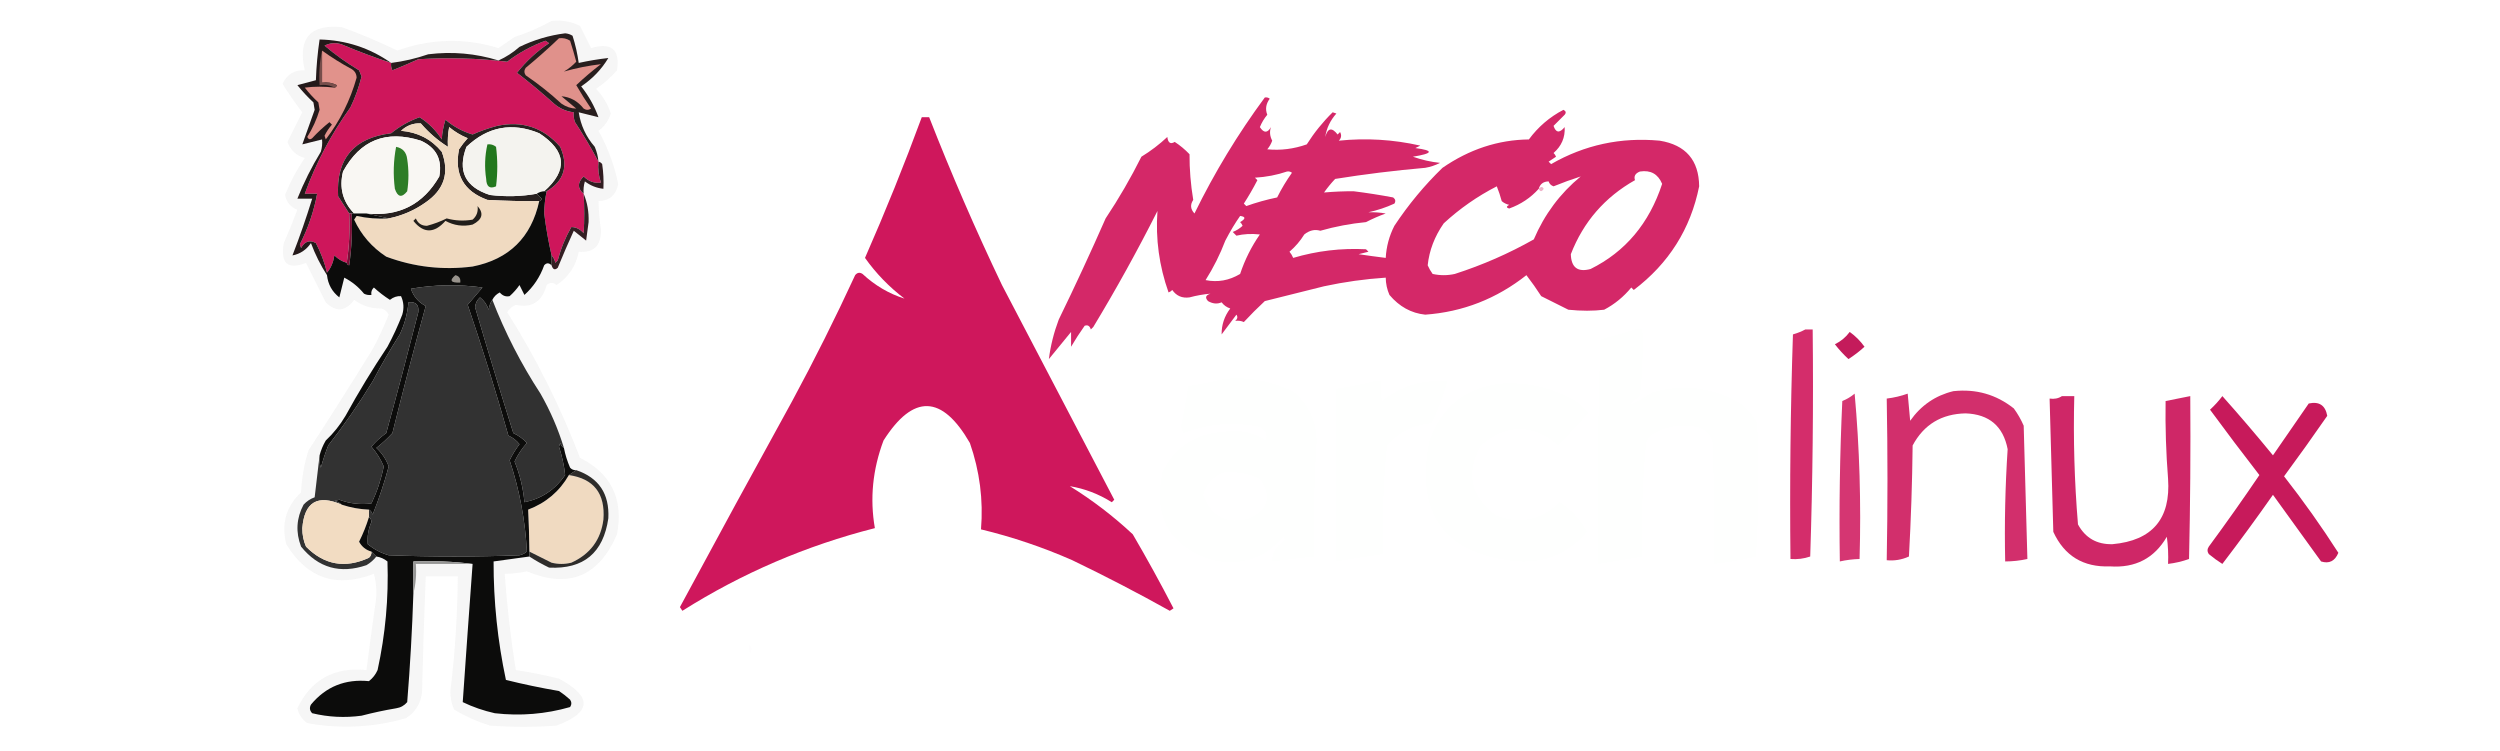
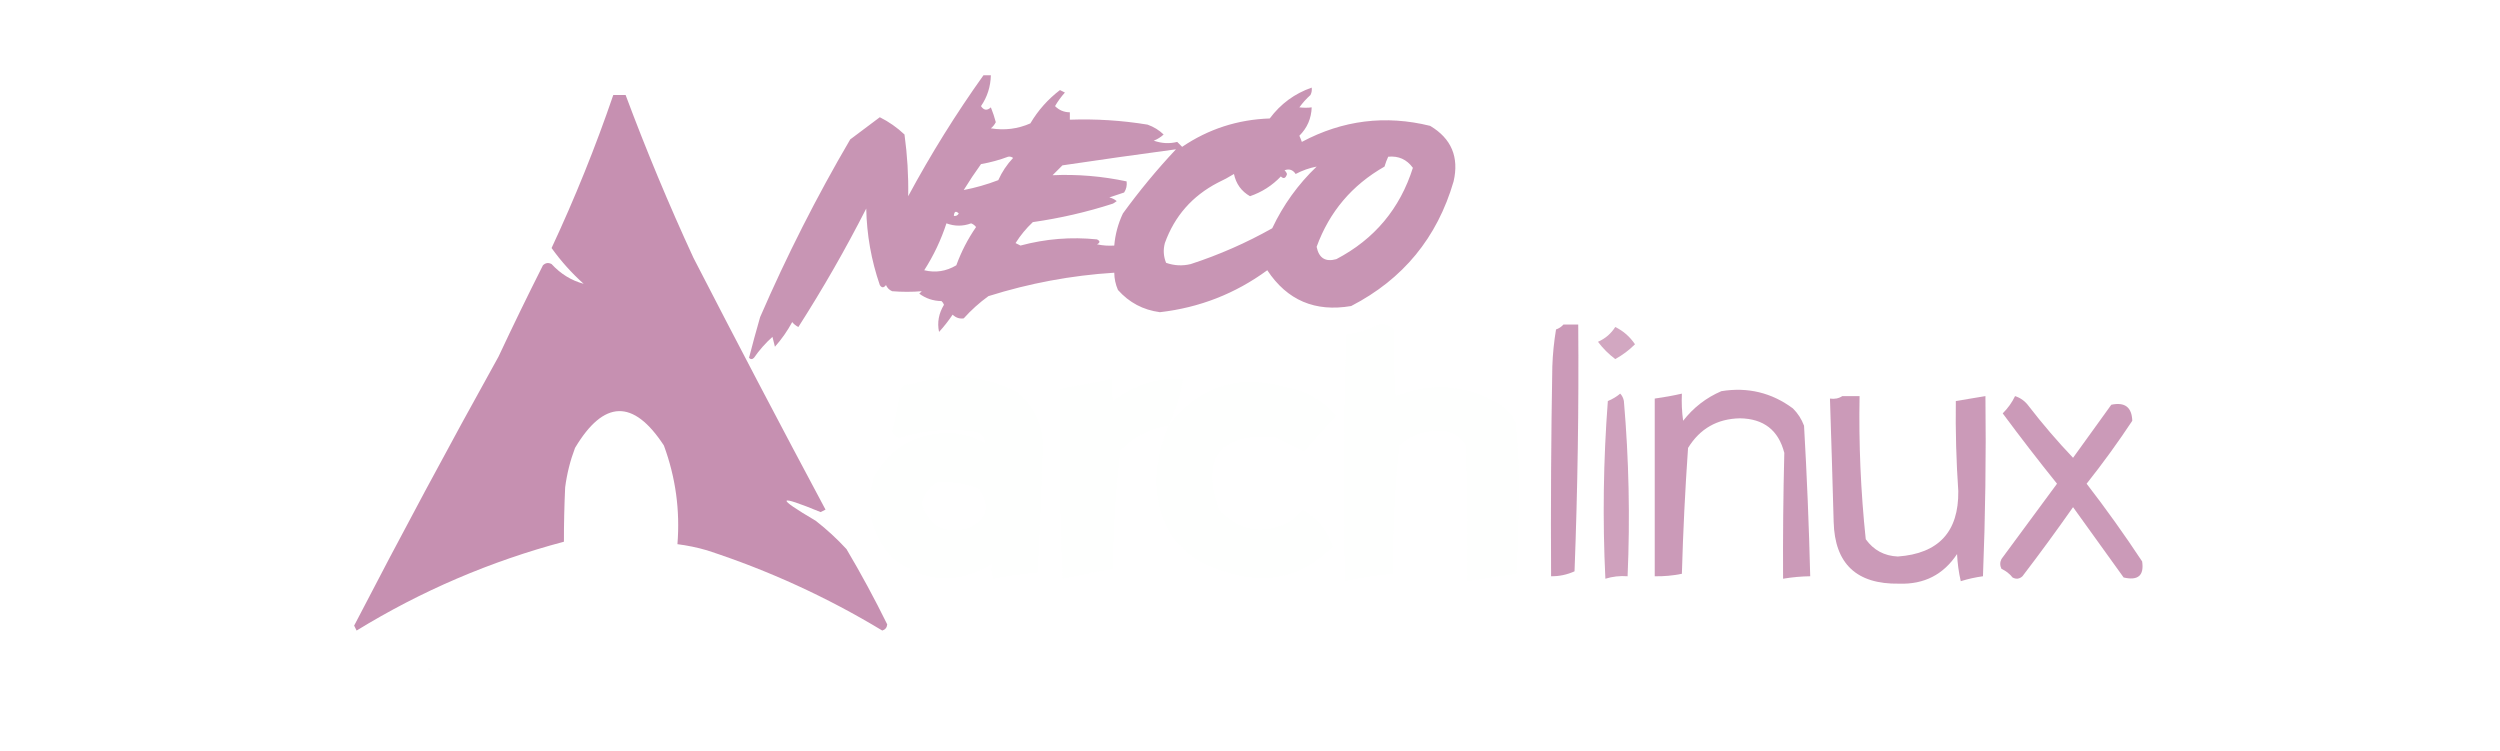
<svg xmlns="http://www.w3.org/2000/svg" version="1.1" width="1013px" height="304px" style="shape-rendering:geometricPrecision; text-rendering:geometricPrecision; image-rendering:optimizeQuality; fill-rule:evenodd; clip-rule:evenodd">
  <g>
-     <path style="opacity:0.86" fill="#f4f4f4" d="M 223.5,8.5 C 227.584,8.043 231.417,8.71 235,10.5C 236.504,13.509 238.004,16.509 239.5,19.5C 247.815,17.06 251.315,20.06 250,28.5C 247.463,31.372 244.63,33.872 241.5,36C 244.261,38.852 246.261,42.185 247.5,46C 246.598,48.899 244.931,51.232 242.5,53C 246.252,59.754 248.918,66.92 250.5,74.5C 249.661,79.01 246.995,81.343 242.5,81.5C 242.597,85.349 242.931,89.183 243.5,93C 243.645,99.525 240.645,102.524 234.5,102C 233.343,107.837 230.343,112.337 225.5,115.5C 224.109,114.355 222.776,114.355 221.5,115.5C 219.611,122.288 215.445,124.955 209,123.5C 207.513,124.155 206.347,125.155 205.5,126.5C 217.257,145.123 227.09,164.79 235,185.5C 247.71,191.923 252.71,202.256 250,216.5C 242.659,233.595 230.492,238.595 213.5,231.5C 210.532,232.162 207.532,232.495 204.5,232.5C 205.423,245.548 206.923,258.548 209,271.5C 214.85,272.393 220.683,273.56 226.5,275C 240.111,282.345 239.778,288.678 225.5,294C 216.5,294.667 207.5,294.667 198.5,294C 193.398,292.411 188.565,290.245 184,287.5C 182.964,285.13 182.464,282.63 182.5,280C 184.395,264.553 185.395,249.053 185.5,233.5C 181.167,233.5 176.833,233.5 172.5,233.5C 171.871,249.158 171.371,264.825 171,280.5C 170.462,285.088 168.296,288.588 164.5,291C 151.324,294.772 137.991,295.439 124.5,293C 122.416,291.499 121.083,289.499 120.5,287C 126.071,275.375 135.405,270.208 148.5,271.5C 149.601,262.83 150.767,254.163 152,245.5C 152.828,241.129 152.661,236.795 151.5,232.5C 136.312,238.382 124.479,234.382 116,220.5C 113.923,212.235 115.923,205.235 122,199.5C 122.274,193.699 123.274,188.032 125,182.5C 133.852,168.93 142.519,155.263 151,141.5C 153.44,136.953 155.607,132.287 157.5,127.5C 156.91,126.201 155.91,125.368 154.5,125C 150.394,125.064 146.727,123.897 143.5,121.5C 139.978,126.243 136.145,126.576 132,122.5C 129.318,117.136 126.651,111.802 124,106.5C 116.563,109.412 113.563,106.745 115,98.5C 116.981,94.042 118.814,89.542 120.5,85C 117.75,83.915 116.083,81.915 115.5,79C 117.65,73.698 120.317,68.698 123.5,64C 120.035,63.034 117.702,60.868 116.5,57.5C 118.518,53.464 120.518,49.464 122.5,45.5C 119.673,41.829 117.006,37.996 114.5,34C 116.242,30.128 119.242,28.295 123.5,28.5C 120.585,15.593 125.585,9.759 138.5,11C 146.163,13.777 153.663,16.943 161,20.5C 174.597,15.636 188.264,15.303 202,19.5C 204.167,18 206.333,16.5 208.5,15C 213.807,13.295 218.807,11.129 223.5,8.5 Z" />
+     <path style="opacity:0.923" fill="#c48cae" d="M 398.5,30.5 C 399.5,30.5 400.5,30.5 401.5,30.5C 401.378,35.118 400.044,39.284 397.5,43C 398.649,44.744 399.983,44.911 401.5,43.5C 402.292,45.465 402.959,47.465 403.5,49.5C 403.023,50.478 402.357,51.311 401.5,52C 407.042,52.913 412.375,52.246 417.5,50C 420.629,44.705 424.629,40.205 429.5,36.5C 430.167,36.833 430.833,37.167 431.5,37.5C 429.973,39.193 428.64,41.027 427.5,43C 429.158,44.663 431.158,45.496 433.5,45.5C 433.5,46.5 433.5,47.5 433.5,48.5C 444.074,48.124 454.574,48.791 465,50.5C 467.51,51.398 469.676,52.731 471.5,54.5C 470.335,55.584 469.002,56.417 467.5,57C 470.723,58.126 473.889,58.293 477,57.5C 477.667,58.167 478.333,58.833 479,59.5C 489.687,52.271 501.521,48.438 514.5,48C 518.921,42.071 524.588,37.904 531.5,35.5C 531.649,36.552 531.483,37.552 531,38.5C 529.315,40.017 527.815,41.684 526.5,43.5C 528.29,43.711 529.956,43.711 531.5,43.5C 531.337,48.028 529.671,51.861 526.5,55C 526.93,55.919 527.264,56.753 527.5,57.5C 544.04,48.686 561.373,46.52 579.5,51C 588.102,56.125 591.269,63.625 589,73.5C 582.356,96.314 568.522,113.148 547.5,124C 532.88,126.516 521.547,121.683 513.5,109.5C 500.538,118.989 486.038,124.656 470,126.5C 463.2,125.6 457.533,122.6 453,117.5C 452.023,115.26 451.523,112.927 451.5,110.5C 434.133,111.591 417.133,114.757 400.5,120C 396.868,122.63 393.535,125.63 390.5,129C 388.837,129.265 387.337,128.765 386,127.5C 384.327,130.001 382.493,132.334 380.5,134.5C 379.699,130.677 380.365,127.011 382.5,123.5C 382.291,122.914 381.957,122.414 381.5,122C 378.139,121.946 375.139,120.946 372.5,119C 372.833,118.667 373.167,118.333 373.5,118C 369.53,118.326 365.53,118.326 361.5,118C 360.333,117.5 359.5,116.667 359,115.5C 358.107,116.711 357.274,116.711 356.5,115.5C 353.043,105.471 351.21,95.138 351,84.5C 342.577,101.024 333.41,117.024 323.5,132.5C 322.522,132.023 321.689,131.357 321,130.5C 319.056,134.11 316.723,137.443 314,140.5C 313.667,139.167 313.333,137.833 313,136.5C 310.147,139.052 307.647,141.885 305.5,145C 304.833,145.667 304.167,145.667 303.5,145C 304.915,139.511 306.415,134.011 308,128.5C 318.755,103.698 330.922,79.698 344.5,56.5C 348.5,53.5 352.5,50.5 356.5,47.5C 360.173,49.338 363.507,51.671 366.5,54.5C 367.65,62.882 368.15,71.215 368,79.5C 377.176,62.467 387.343,46.134 398.5,30.5 Z M 476.5,60.5 C 468.791,68.71 461.624,77.377 455,86.5C 453.051,90.629 451.884,94.963 451.5,99.5C 449.143,99.663 446.81,99.497 444.5,99C 445.833,98.333 445.833,97.667 444.5,97C 434.006,95.929 423.673,96.763 413.5,99.5C 412.833,99.167 412.167,98.833 411.5,98.5C 413.486,95.351 415.819,92.517 418.5,90C 429.589,88.419 440.422,85.919 451,82.5C 451.5,82.167 452,81.833 452.5,81.5C 451.624,80.749 450.624,80.249 449.5,80C 451.5,79.333 453.5,78.667 455.5,78C 456.38,76.644 456.714,75.144 456.5,73.5C 446.557,71.386 436.557,70.553 426.5,71C 427.833,69.667 429.167,68.333 430.5,67C 445.839,64.722 461.172,62.556 476.5,60.5 Z M 408.5,63.5 C 409.239,63.369 409.906,63.536 410.5,64C 408.004,66.656 406.004,69.656 404.5,73C 399.863,74.772 395.196,76.106 390.5,77C 392.709,73.414 395.043,69.914 397.5,66.5C 401.366,65.811 405.032,64.811 408.5,63.5 Z M 562.5,63.5 C 566.688,63.094 570.021,64.594 572.5,68C 567.251,84.583 556.918,96.916 541.5,105C 537.074,106.252 534.408,104.586 533.5,100C 538.673,85.824 547.839,74.991 561,67.5C 561.41,66.099 561.91,64.766 562.5,63.5 Z M 533.5,67.5 C 525.975,74.698 519.975,83.032 515.5,92.5C 505,98.416 494,103.249 482.5,107C 479.118,107.824 475.784,107.657 472.5,106.5C 471.438,103.897 471.272,101.23 472,98.5C 475.932,87.563 483.099,79.397 493.5,74C 495.746,72.96 497.913,71.794 500,70.5C 500.847,74.505 503.014,77.505 506.5,79.5C 511.313,77.856 515.48,75.189 519,71.5C 520.131,72.604 520.965,72.27 521.5,70.5C 521.291,69.914 520.957,69.414 520.5,69C 522.367,68.289 523.867,68.789 525,70.5C 527.69,69.071 530.523,68.071 533.5,67.5 Z M 386.5,87.5 C 386.639,85.663 387.306,85.33 388.5,86.5C 388.043,87.297 387.376,87.631 386.5,87.5 Z M 383.5,90.5 C 386.837,91.739 390.17,91.739 393.5,90.5C 394.308,90.808 394.975,91.308 395.5,92C 392.176,96.815 389.509,101.982 387.5,107.5C 383.379,109.952 379.046,110.619 374.5,109.5C 378.314,103.539 381.314,97.206 383.5,90.5 Z" />
  </g>
  <g>
-     <path style="opacity:1" fill="#ce165b" d="M 242.5,65.5 C 242.223,68.448 242.556,71.281 243.5,74C 240.82,74.335 238.487,73.501 236.5,71.5C 233.932,73.998 233.932,76.331 236.5,78.5C 236.818,83.915 236.818,89.248 236.5,94.5C 235.084,92.861 233.417,92.028 231.5,92C 229.094,96.208 227.26,100.708 226,105.5C 225.667,105.833 225.333,106.167 225,106.5C 224.768,105.263 224.268,104.263 223.5,103.5C 222.212,97.909 221.212,92.242 220.5,86.5C 220.544,83.415 220.878,80.415 221.5,77.5C 228.581,73.32 230.415,67.32 227,59.5C 220.209,51.694 211.709,48.861 201.5,51C 198.065,51.885 194.732,53.051 191.5,54.5C 187.39,53.279 183.723,51.279 180.5,48.5C 179.682,51.107 179.182,53.774 179,56.5C 176.654,52.821 173.654,49.821 170,47.5C 165.777,49.027 161.944,51.193 158.5,54C 143.305,55.854 136.138,64.354 137,79.5C 138.511,81.862 140.011,84.195 141.5,86.5C 141.824,93.354 141.491,100.021 140.5,106.5C 138.606,105.952 136.94,104.952 135.5,103.5C 135.062,106.295 134.062,108.628 132.5,110.5C 131.502,106.342 130.002,102.342 128,98.5C 125.46,97.124 123.46,97.79 122,100.5C 121.833,100 121.667,99.5 121.5,99C 124.838,92.494 127.172,85.661 128.5,78.5C 126.833,78.5 125.167,78.5 123.5,78.5C 128.048,65.96 134.215,54.294 142,43.5C 143.926,39.483 145.426,35.316 146.5,31C 146.167,30.167 145.833,29.333 145.5,28.5C 140.531,25.523 135.865,22.189 131.5,18.5C 133.765,17.353 136.098,17.186 138.5,18C 145.089,20.798 151.755,23.298 158.5,25.5C 158.351,26.552 158.517,27.552 159,28.5C 162.509,27.077 166.009,25.577 169.5,24C 181.612,23.262 193.612,23.595 205.5,25C 210.195,21.424 215.361,18.591 221,16.5C 221.5,16.833 222,17.167 222.5,17.5C 217.54,20.792 213.207,24.792 209.5,29.5C 214.621,33.449 219.621,37.615 224.5,42C 226.818,43.993 229.484,45.159 232.5,45.5C 232.343,46.873 232.51,48.207 233,49.5C 236.445,54.731 239.611,60.065 242.5,65.5 Z" />
+     <path style="opacity:0.964" fill="#c48cae" d="M 248.5,38.5 C 250.167,38.5 251.833,38.5 253.5,38.5C 261.82,60.812 270.986,82.812 281,104.5C 298.578,138.658 316.412,172.658 334.5,206.5C 333.833,206.833 333.167,207.167 332.5,207.5C 314.817,200.22 314.15,201.386 330.5,211C 334.967,214.465 339.133,218.298 343,222.5C 348.889,232.443 354.389,242.61 359.5,253C 359.387,254.28 358.72,255.113 357.5,255.5C 335.088,241.961 311.421,231.128 286.5,223C 282.553,221.846 278.553,221.013 274.5,220.5C 275.594,206.738 273.761,193.404 269,180.5C 256.65,161.619 244.65,161.952 233,181.5C 231.039,186.677 229.706,192.01 229,197.5C 228.661,204.928 228.494,212.262 228.5,219.5C 198.697,227.43 170.697,239.43 144.5,255.5C 144.167,254.833 143.833,254.167 143.5,253.5C 162.474,216.885 181.974,180.552 202,144.5C 207.801,132.115 213.801,119.782 220,107.5C 221.049,106.483 222.216,106.316 223.5,107C 227.185,110.996 231.518,113.663 236.5,115C 231.611,110.614 227.278,105.78 223.5,100.5C 232.953,80.264 241.286,59.598 248.5,38.5 Z" />
  </g>
  <g>
-     <path style="opacity:0.925" fill="#d0175c" d="M 512.5,39.5 C 513.239,39.369 513.906,39.536 514.5,40C 512.955,42.085 512.622,44.252 513.5,46.5C 512.248,48.001 511.248,49.667 510.5,51.5C 512.098,53.973 513.598,53.973 515,51.5C 514.367,53.338 514.534,55.171 515.5,57C 515.05,58.285 514.383,59.452 513.5,60.5C 518.887,61.029 524.221,60.363 529.5,58.5C 532.547,53.704 536.047,49.37 540,45.5C 540.5,45.667 541,45.833 541.5,46C 538.991,48.843 537.491,52.01 537,55.5C 538,51.833 539.667,51.5 542,54.5C 542.333,54.167 542.667,53.833 543,53.5C 543.684,54.784 543.517,55.95 542.5,57C 553.572,55.861 564.572,56.528 575.5,59C 574.833,59.333 574.167,59.667 573.5,60C 581.096,60.991 580.762,62.158 572.5,63.5C 576.061,64.761 579.728,65.594 583.5,66C 581.608,66.973 579.608,67.64 577.5,68C 565.027,69.095 552.86,70.595 541,72.5C 539.389,74.21 537.889,76.043 536.5,78C 540.626,77.641 544.626,77.475 548.5,77.5C 553.86,78.17 559.193,79.003 564.5,80C 565.451,80.718 565.617,81.551 565,82.5C 561.659,84.039 558.159,85.206 554.5,86C 556.936,85.947 559.269,86.113 561.5,86.5C 558.749,87.5 556.082,88.667 553.5,90C 547.186,90.614 541.02,91.781 535,93.5C 532.758,92.825 530.591,93.325 528.5,95C 526.874,97.628 524.874,99.961 522.5,102C 523.126,102.75 523.626,103.584 524,104.5C 533.613,101.649 543.446,100.482 553.5,101C 553.833,101.333 554.167,101.667 554.5,102C 553.167,102.333 551.833,102.667 550.5,103C 554.17,103.548 557.837,104.048 561.5,104.5C 561.744,99.933 562.91,95.599 565,91.5C 570.697,82.901 577.197,75.068 584.5,68C 595.398,60.485 607.065,56.651 619.5,56.5C 623.258,51.406 627.925,47.406 633.5,44.5C 634.521,45.002 634.688,45.668 634,46.5C 632.5,48 631,49.5 629.5,51C 630.433,53.847 631.933,54.014 634,51.5C 634.239,55.674 632.739,59.174 629.5,62C 629.957,62.414 630.291,62.914 630.5,63.5C 629.5,64.167 628.5,64.833 627.5,65.5C 627.833,65.833 628.167,66.167 628.5,66.5C 642.075,58.707 656.742,55.541 672.5,57C 683.054,58.717 688.387,64.883 688.5,75.5C 685.025,92.764 676.191,106.764 662,117.5C 661.667,117.167 661.333,116.833 661,116.5C 657.914,120.257 654.248,123.257 650,125.5C 645.603,126.037 640.769,126.037 635.5,125.5C 631.833,123.667 628.167,121.833 624.5,120C 622.628,117.094 620.628,114.26 618.5,111.5C 606.384,121.067 592.717,126.401 577.5,127.5C 571.83,126.905 566.997,124.239 563,119.5C 562.023,117.26 561.523,114.927 561.5,112.5C 553.085,113.059 544.752,114.226 536.5,116C 528.516,117.998 520.516,119.998 512.5,122C 509.553,124.736 506.719,127.57 504,130.5C 502.992,130.018 501.825,129.852 500.5,130C 501.451,129.282 501.617,128.449 501,127.5C 499,130.167 497,132.833 495,135.5C 494.957,131.63 496.123,128.13 498.5,125C 497.069,124.535 495.903,123.701 495,122.5C 493.23,123.276 491.397,123.11 489.5,122C 488.185,120.605 488.519,119.605 490.5,119C 487.709,119.227 484.876,119.727 482,120.5C 479.019,120.919 476.686,119.919 475,117.5C 474.586,117.957 474.086,118.291 473.5,118.5C 469.694,107.786 468.194,96.786 469,85.5C 460.878,101.599 452.211,117.265 443,132.5C 442.667,132.833 442.333,133.167 442,133.5C 441.577,132.044 440.744,131.544 439.5,132C 437.542,134.748 435.709,137.582 434,140.5C 434,138.5 434,136.5 434,134.5C 431,138.167 428,141.833 425,145.5C 425.686,140.088 427.02,134.755 429,129.5C 435.59,115.984 441.924,102.317 448,88.5C 453.352,80.462 458.185,72.129 462.5,63.5C 466.27,61.197 469.77,58.531 473,55.5C 473.284,57.886 474.284,58.552 476,57.5C 478.185,58.928 480.185,60.595 482,62.5C 481.961,68.54 482.461,74.707 483.5,81C 482.198,82.923 482.365,84.757 484,86.5C 492.105,69.916 501.605,54.249 512.5,39.5 Z M 521.5,69.5 C 522.239,69.369 522.906,69.536 523.5,70C 521.248,73.168 519.248,76.501 517.5,80C 513.226,80.884 509.059,82.051 505,83.5C 504.667,83.167 504.333,82.833 504,82.5C 505.867,79.633 507.7,76.467 509.5,73C 509.167,72.667 508.833,72.333 508.5,72C 513.076,71.728 517.409,70.895 521.5,69.5 Z M 664.5,69.5 C 668.826,68.829 671.826,70.496 673.5,74.5C 668.259,90.51 658.592,102.01 644.5,109C 639.314,110.404 636.648,108.404 636.5,103C 641.574,89.924 650.24,79.924 662.5,73C 661.952,71.404 662.618,70.237 664.5,69.5 Z M 640.5,71.5 C 632.15,78.37 625.817,86.87 621.5,97C 611.373,102.726 600.706,107.393 589.5,111C 586.5,111.667 583.5,111.667 580.5,111C 579.707,109.915 579.04,108.748 578.5,107.5C 579.122,101.497 581.289,95.83 585,90.5C 591.476,84.526 598.643,79.526 606.5,75.5C 607.292,77.465 607.959,79.465 608.5,81.5C 609.376,82.251 610.376,82.751 611.5,83C 610.304,83.654 610.304,84.154 611.5,84.5C 616.217,82.815 620.217,80.148 623.5,76.5C 624.035,74.554 625.368,73.554 627.5,73.5C 627.811,74.478 628.478,75.144 629.5,75.5C 633.177,74.004 636.844,72.671 640.5,71.5 Z M 496.5,97.5 C 498.511,93.643 500.511,90.31 502.5,87.5C 504.815,87.799 504.815,88.632 502.5,90C 502.957,90.414 503.291,90.914 503.5,91.5C 502.335,92.584 501.002,93.417 499.5,94C 500,94.5 500.5,95 501,95.5C 503.884,94.797 507.051,94.63 510.5,95C 507.079,99.912 504.412,105.246 502.5,111C 498.07,113.656 493.404,114.489 488.5,113.5C 491.707,108.419 494.374,103.086 496.5,97.5 Z" />
+     <path style="opacity:0.93" fill="#fefffe" d="M 558.5,131.5 C 561.079,131.083 563.246,131.75 565,133.5C 564.698,142.516 564.865,151.516 565.5,160.5C 579.486,154.953 593.153,155.786 606.5,163C 609.667,164.833 612.167,167.333 614,170.5C 615.141,179.737 615.641,189.071 615.5,198.5C 615.397,209.847 615.064,221.18 614.5,232.5C 607.832,233.5 601.165,234.5 594.5,235.5C 594.667,217.164 594.5,198.83 594,180.5C 591.389,176.34 587.556,174.34 582.5,174.5C 576.556,174.645 571.389,176.645 567,180.5C 565.17,197.783 564.336,215.116 564.5,232.5C 557.891,233.019 551.391,234.019 545,235.5C 544.225,202.154 544.391,168.821 545.5,135.5C 550.165,134.922 554.499,133.589 558.5,131.5 Z" />
  </g>
  <g>
-     <path style="opacity:1" fill="#281e1e" d="M 242.5,65.5 C 239.611,60.065 236.445,54.731 233,49.5C 232.51,48.207 232.343,46.873 232.5,45.5C 229.484,45.159 226.818,43.993 224.5,42C 219.621,37.615 214.621,33.449 209.5,29.5C 213.207,24.792 217.54,20.792 222.5,17.5C 222,17.167 221.5,16.833 221,16.5C 215.361,18.591 210.195,21.424 205.5,25C 193.612,23.595 181.612,23.262 169.5,24C 166.009,25.577 162.509,27.077 159,28.5C 158.517,27.552 158.351,26.552 158.5,25.5C 163.616,24.851 168.616,23.684 173.5,22C 183.211,20.793 192.711,21.626 202,24.5C 205.063,23.119 207.896,21.286 210.5,19C 216.36,16.154 222.527,14.321 229,13.5C 230.107,13.585 231.107,13.919 232,14.5C 233.15,18.112 233.983,21.778 234.5,25.5C 238.462,24.625 242.462,23.958 246.5,23.5C 243.777,28.06 240.111,31.893 235.5,35C 238.535,38.845 240.868,43.011 242.5,47.5C 239.833,46.833 237.167,46.167 234.5,45.5C 235.306,50.78 237.473,55.446 241,59.5C 241.813,61.436 242.313,63.436 242.5,65.5 Z" />
+     <path style="opacity:0.873" fill="#c48cae" d="M 633.5,131.5 C 635.5,131.5 637.5,131.5 639.5,131.5C 639.766,164.846 639.266,198.179 638,231.5C 635.003,232.866 631.836,233.533 628.5,233.5C 628.333,205.165 628.5,176.831 629,148.5C 629.171,143.467 629.671,138.467 630.5,133.5C 631.739,133.058 632.739,132.391 633.5,131.5 Z" />
  </g>
  <g>
-     <path style="opacity:1" fill="#e0918b" d="M 226.5,15.5 C 228.144,15.287 229.644,15.62 231,16.5C 231.911,19.311 232.744,22.144 233.5,25C 232.048,26.565 230.381,27.898 228.5,29C 233.389,27.596 238.389,26.596 243.5,26C 239.995,28.675 236.661,31.509 233.5,34.5C 235.375,37.751 237.375,40.918 239.5,44C 238.5,44.667 237.5,44.667 236.5,44C 234.088,40.967 231.088,39.3 227.5,39C 229.5,40.667 231.5,42.333 233.5,44C 231.402,43.968 229.402,43.301 227.5,42C 222.94,37.806 218.106,33.972 213,30.5C 212.333,29.5 212.333,28.5 213,27.5C 217.74,23.584 222.24,19.584 226.5,15.5 Z" />
+     <path style="opacity:0.765" fill="#c48cae" d="M 654.5,132.5 C 657.764,134.094 660.431,136.427 662.5,139.5C 660.116,141.885 657.45,143.885 654.5,145.5C 651.833,143.5 649.5,141.167 647.5,138.5C 650.464,137.192 652.797,135.192 654.5,132.5 Z" />
  </g>
  <g>
-     <path style="opacity:1" fill="#27201f" d="M 221.5,77.5 C 221.167,77.5 220.833,77.5 220.5,77.5C 230.173,68.993 229.506,61.16 218.5,54C 207.495,49.452 197.661,51.285 189,59.5C 185.297,69.262 188.464,75.762 198.5,79C 204.915,79.79 211.248,79.624 217.5,78.5C 218.091,79.151 218.757,79.818 219.5,80.5C 219.376,81.107 219.043,81.44 218.5,81.5C 211.741,81.565 204.741,81.398 197.5,81C 187.822,77.48 183.989,70.647 186,60.5C 187.046,58.91 188.213,57.41 189.5,56C 186.751,54.877 184.251,53.377 182,51.5C 181.503,54.146 181.336,56.813 181.5,59.5C 177.47,56.986 173.804,53.819 170.5,50C 167.478,49.836 164.811,50.836 162.5,53C 169.259,53.549 174.759,56.382 179,61.5C 182.183,69.98 180.017,76.813 172.5,82C 167.964,85.234 162.964,87.401 157.5,88.5C 154.5,87.833 151.5,87.167 148.5,86.5C 161.628,87.85 171.462,82.85 178,71.5C 179.277,64.64 176.777,59.807 170.5,57C 156.476,52.559 145.976,56.726 139,69.5C 137.38,76.076 138.88,81.743 143.5,86.5C 143.167,86.5 142.833,86.5 142.5,86.5C 142.167,86.5 141.833,86.5 141.5,86.5C 140.011,84.195 138.511,81.862 137,79.5C 136.138,64.354 143.305,55.854 158.5,54C 161.944,51.193 165.777,49.027 170,47.5C 173.654,49.821 176.654,52.821 179,56.5C 179.182,53.774 179.682,51.107 180.5,48.5C 183.723,51.279 187.39,53.279 191.5,54.5C 194.732,53.051 198.065,51.885 201.5,51C 211.709,48.861 220.209,51.694 227,59.5C 230.415,67.32 228.581,73.32 221.5,77.5 Z" />
+     <path style="opacity:0.932" fill="#fefffe" d="M 381.5,152.5 C 392.43,151.877 402.764,154.043 412.5,159C 419.832,165.488 423.165,173.655 422.5,183.5C 421.978,199.735 421.311,215.902 420.5,232C 414.436,232.508 408.436,233.341 402.5,234.5C 401.669,232.527 401.502,230.527 402,228.5C 388,237.017 374.5,236.184 361.5,226C 353.023,216.628 350.523,205.795 354,193.5C 360.789,181.184 371.289,175.184 385.5,175.5C 390.321,175.829 394.821,177.163 399,179.5C 399.09,177.232 397.923,175.732 395.5,175C 385.052,173.362 374.719,174.195 364.5,177.5C 362.833,177.167 361.833,176.167 361.5,174.5C 362.985,168.91 364.151,163.244 365,157.5C 365.5,157 366,156.5 366.5,156C 371.702,155.131 376.702,153.964 381.5,152.5 Z M 379.5,195.5 C 385.402,194.962 391.068,195.795 396.5,198C 401.459,204.913 400.126,210.246 392.5,214C 382.77,216.639 376.436,213.306 373.5,204C 374.407,200.337 376.407,197.503 379.5,195.5 Z" />
  </g>
  <g>
-     <path style="opacity:0.999" fill="#cf175c" d="M 373.5,47.5 C 374.5,47.5 375.5,47.5 376.5,47.5C 385.49,70.484 395.323,93.151 406,115.5C 421.167,144.5 436.333,173.5 451.5,202.5C 451.167,202.833 450.833,203.167 450.5,203.5C 445.165,200.153 439.498,197.987 433.5,197C 442.63,202.651 451.13,209.151 459,216.5C 464.754,226.339 470.254,236.339 475.5,246.5C 475,246.833 474.5,247.167 474,247.5C 461.085,240.292 447.918,233.458 434.5,227C 422.537,221.735 410.204,217.568 397.5,214.5C 398.476,202.568 396.976,190.901 393,179.5C 381.703,159.909 370.036,159.575 358,178.5C 353.584,190.243 352.417,202.077 354.5,214C 326.727,221.054 300.727,232.22 276.5,247.5C 276.167,247 275.833,246.5 275.5,246C 290.532,218.103 305.699,190.269 321,162.5C 330.027,145.779 338.527,128.779 346.5,111.5C 347.365,110.417 348.365,110.251 349.5,111C 354.529,115.672 360.195,119.005 366.5,121C 360.313,116.313 354.98,110.813 350.5,104.5C 358.762,85.71 366.428,66.71 373.5,47.5 Z" />
+     <path style="opacity:0.915" fill="#fefffe" d="M 473.5,172.5 C 465.864,173.654 459.364,176.987 454,182.5C 452.069,198.421 451.069,214.421 451,230.5C 444.185,231.776 437.351,233.109 430.5,234.5C 429.5,208.842 429.167,183.175 429.5,157.5C 436.501,156.166 443.501,154.833 450.5,153.5C 450.335,156.518 450.502,159.518 451,162.5C 459.333,156.001 468.833,153.001 479.5,153.5C 478.302,160.093 476.302,166.427 473.5,172.5 Z" />
  </g>
  <g>
-     <path style="opacity:1" fill="#f4f3ef" d="M 220.5,77.5 C 219.391,77.557 218.391,77.89 217.5,78.5C 211.248,79.624 204.915,79.79 198.5,79C 188.464,75.762 185.297,69.262 189,59.5C 197.661,51.285 207.495,49.452 218.5,54C 229.506,61.16 230.173,68.993 220.5,77.5 Z" />
+     <path style="opacity:0.931" fill="#fefffe" d="M 473.5,172.5 C 485.833,156.445 501.833,151.279 521.5,157C 529.576,158.533 536.243,162.367 541.5,168.5C 536.981,173.184 532.648,178.018 528.5,183C 524.645,181.073 520.645,179.073 516.5,177C 494.123,175.696 486.623,185.529 494,206.5C 501.716,214.94 510.883,216.773 521.5,212C 523.96,210.542 526.127,208.709 528,206.5C 534,210.139 538,215.139 540,221.5C 528.057,233.626 513.89,237.126 497.5,232C 478.749,226.848 469.082,214.514 468.5,195C 468.685,187.134 470.352,179.634 473.5,172.5 Z" />
  </g>
  <g>
-     <path style="opacity:1" fill="#24191a" d="M 158.5,25.5 C 151.755,23.298 145.089,20.798 138.5,18C 136.098,17.186 133.765,17.353 131.5,18.5C 135.865,22.189 140.531,25.523 145.5,28.5C 145.833,29.333 146.167,30.167 146.5,31C 145.426,35.316 143.926,39.483 142,43.5C 134.215,54.294 128.048,65.96 123.5,78.5C 125.167,78.5 126.833,78.5 128.5,78.5C 127.172,85.661 124.838,92.494 121.5,99C 121.667,99.5 121.833,100 122,100.5C 123.46,97.79 125.46,97.124 128,98.5C 130.002,102.342 131.502,106.342 132.5,110.5C 132.5,110.833 132.5,111.167 132.5,111.5C 129.893,107.47 127.726,103.136 126,98.5C 124.114,101.242 121.614,102.909 118.5,103.5C 121.446,95.939 124.112,88.273 126.5,80.5C 124.5,80.5 122.5,80.5 120.5,80.5C 123.107,73.952 126.274,67.619 130,61.5C 130.494,59.866 130.66,58.199 130.5,56.5C 127.833,57.167 125.167,57.833 122.5,58.5C 124.13,53.89 125.796,49.223 127.5,44.5C 127.333,43.5 127.167,42.5 127,41.5C 124.65,39.317 122.483,36.984 120.5,34.5C 123.027,33.786 125.527,33.12 128,32.5C 128.191,26.917 128.691,21.417 129.5,16C 140.162,16.246 149.829,19.413 158.5,25.5 Z" />
+     <path style="opacity:0.873" fill="#c48cae" d="M 697.5,158.5 C 708.203,156.765 717.87,159.098 726.5,165.5C 728.499,167.493 729.999,169.827 731,172.5C 732.166,192.82 733,213.153 733.5,233.5C 729.802,233.552 726.135,233.886 722.5,234.5C 722.407,217.464 722.574,200.464 723,183.5C 720.63,174.301 714.63,169.634 705,169.5C 695.815,169.687 688.815,173.687 684,181.5C 682.812,198.482 681.978,215.482 681.5,232.5C 677.881,233.244 674.215,233.577 670.5,233.5C 670.5,209.5 670.5,185.5 670.5,161.5C 674.197,160.992 677.864,160.326 681.5,159.5C 681.335,163.182 681.501,166.848 682,170.5C 686.184,165.14 691.351,161.14 697.5,158.5 Z" />
  </g>
  <g>
-     <path style="opacity:1" fill="#e1928b" d="M 130.5,20.5 C 134.304,23.239 138.304,25.739 142.5,28C 143.804,28.804 144.471,29.971 144.5,31.5C 141.918,40.665 137.751,48.998 132,56.5C 131.833,56 131.667,55.5 131.5,55C 132.289,53.374 133.289,51.874 134.5,50.5C 134.167,50.167 133.833,49.833 133.5,49.5C 131.016,51.483 128.683,53.65 126.5,56C 125.668,56.688 125.002,56.521 124.5,55.5C 126.669,52.017 128.336,48.351 129.5,44.5C 129.333,43.5 129.167,42.5 129,41.5C 126.982,39.65 125.149,37.65 123.5,35.5C 127.425,35.002 131.425,35.002 135.5,35.5C 136.043,35.44 136.376,35.107 136.5,34.5C 134.604,33.534 132.604,33.201 130.5,33.5C 130.5,29.167 130.5,24.833 130.5,20.5 Z" />
+     <path style="opacity:0.819" fill="#c48cae" d="M 656.5,159.5 C 657.268,160.263 657.768,161.263 658,162.5C 660.033,186.152 660.533,209.819 659.5,233.5C 656.421,233.26 653.421,233.593 650.5,234.5C 649.338,210.485 649.671,186.485 651.5,162.5C 653.396,161.725 655.063,160.725 656.5,159.5 Z" />
  </g>
  <g>
-     <path style="opacity:1" fill="#774e4b" d="M 130.5,20.5 C 130.5,24.833 130.5,29.167 130.5,33.5C 132.604,33.201 134.604,33.534 136.5,34.5C 136.376,35.107 136.043,35.44 135.5,35.5C 133.735,34.539 131.735,34.205 129.5,34.5C 129.181,29.637 129.514,24.97 130.5,20.5 Z" />
+     <path style="opacity:0.88" fill="#c48cae" d="M 746.5,160.5 C 748.833,160.5 751.167,160.5 753.5,160.5C 753.139,179.895 753.972,199.228 756,218.5C 759.192,222.93 763.526,225.263 769,225.5C 785.527,224.309 793.694,215.475 793.5,199C 792.673,186.847 792.34,174.68 792.5,162.5C 796.5,161.833 800.5,161.167 804.5,160.5C 804.794,184.859 804.461,209.193 803.5,233.5C 800.447,233.911 797.447,234.577 794.5,235.5C 793.675,231.878 793.175,228.211 793,224.5C 787.476,232.846 779.642,236.846 769.5,236.5C 752.284,236.779 743.451,228.446 743,211.5C 742.548,194.829 742.048,178.162 741.5,161.5C 743.415,161.784 745.081,161.451 746.5,160.5 Z" />
  </g>
  <g>
-     <path style="opacity:1" fill="#f9f7f3" d="M 148.5,86.5 C 146.833,86.5 145.167,86.5 143.5,86.5C 138.88,81.743 137.38,76.076 139,69.5C 145.976,56.726 156.476,52.559 170.5,57C 176.777,59.807 179.277,64.64 178,71.5C 171.462,82.85 161.628,87.85 148.5,86.5 Z" />
+     <path style="opacity:0.874" fill="#c48cae" d="M 816.5,160.5 C 818.716,161.203 820.549,162.536 822,164.5C 827.626,171.794 833.626,178.794 840,185.5C 845.167,178.333 850.333,171.167 855.5,164C 860.995,162.838 863.828,165.005 864,170.5C 858.2,179.265 852.034,187.765 845.5,196C 853.388,206.222 860.888,216.722 868,227.5C 868.843,233.192 866.343,235.359 860.5,234C 853.667,224.5 846.833,215 840,205.5C 833.36,214.974 826.527,224.307 819.5,233.5C 818.277,234.614 816.944,234.781 815.5,234C 814.271,232.471 812.771,231.304 811,230.5C 810.333,229.167 810.333,227.833 811,226.5C 818.5,216.333 826,206.167 833.5,196C 825.975,186.643 818.642,177.143 811.5,167.5C 813.605,165.408 815.272,163.075 816.5,160.5 Z" />
  </g>
  <g>
-     <path style="opacity:1" fill="#22771d" d="M 197.5,58.5 C 198.822,58.33 199.989,58.663 201,59.5C 201.667,64.833 201.667,70.167 201,75.5C 198.443,76.646 197.11,75.646 197,72.5C 196.283,67.78 196.45,63.114 197.5,58.5 Z" />
-   </g>
-   <g>
-     <path style="opacity:1" fill="#2e7d27" d="M 160.5,59.5 C 163.188,60.024 164.688,61.691 165,64.5C 165.667,68.833 165.667,73.167 165,77.5C 162.81,80.249 161.143,79.915 160,76.5C 159.26,70.782 159.427,65.115 160.5,59.5 Z" />
-   </g>
-   <g>
-     <path style="opacity:0.733" fill="#d0175c" d="M 584.5,65.5 C 585.833,66.167 585.833,66.167 584.5,65.5 Z" />
-   </g>
-   <g>
-     <path style="opacity:1" fill="#311d21" d="M 242.5,65.5 C 243.117,65.611 243.617,65.944 244,66.5C 244.498,69.817 244.665,73.15 244.5,76.5C 241.735,76.202 239.235,75.202 237,73.5C 236.506,75.134 236.34,76.801 236.5,78.5C 233.932,76.331 233.932,73.998 236.5,71.5C 238.487,73.501 240.82,74.335 243.5,74C 242.556,71.281 242.223,68.448 242.5,65.5 Z" />
-   </g>
-   <g>
-     <path style="opacity:0.333" fill="#d0175c" d="M 623.5,76.5 C 624.363,75.537 625.03,75.537 625.5,76.5C 624.743,77.773 624.077,77.773 623.5,76.5 Z" />
-   </g>
-   <g>
-     <path style="opacity:1" fill="#f0dac1" d="M 218.5,81.5 C 215.265,96.236 206.265,105.069 191.5,108C 179.438,109.541 167.771,108.208 156.5,104C 150.718,100.22 146.384,95.22 143.5,89C 143.833,88.5 144.167,88 144.5,87.5C 148.765,88.439 153.098,88.772 157.5,88.5C 162.964,87.401 167.964,85.234 172.5,82C 180.017,76.813 182.183,69.98 179,61.5C 174.759,56.382 169.259,53.549 162.5,53C 164.811,50.836 167.478,49.836 170.5,50C 173.804,53.819 177.47,56.986 181.5,59.5C 181.336,56.813 181.503,54.146 182,51.5C 184.251,53.377 186.751,54.877 189.5,56C 188.213,57.41 187.046,58.91 186,60.5C 183.989,70.647 187.822,77.48 197.5,81C 204.741,81.398 211.741,81.565 218.5,81.5 Z" />
-   </g>
-   <g>
-     <path style="opacity:1" fill="#7b0d37" d="M 141.5,86.5 C 141.833,86.5 142.167,86.5 142.5,86.5C 142.83,93.532 142.497,100.532 141.5,107.5C 140.893,107.376 140.56,107.043 140.5,106.5C 141.491,100.021 141.824,93.354 141.5,86.5 Z" />
-   </g>
-   <g>
-     <path style="opacity:1" fill="#211e1b" d="M 193.5,83.5 C 196.135,86.469 195.469,88.969 191.5,91C 187.628,91.891 183.962,91.391 180.5,89.5C 175.956,94.635 171.623,94.635 167.5,89.5C 167.833,89.167 168.167,88.833 168.5,88.5C 169.337,90.505 170.837,91.505 173,91.5C 175.806,90.759 178.473,89.759 181,88.5C 184.471,89.455 187.971,89.622 191.5,89C 193.155,87.556 193.822,85.722 193.5,83.5 Z" />
-   </g>
-   <g>
-     <path style="opacity:1" fill="#331f23" d="M 236.5,78.5 C 237.984,82.054 238.651,85.888 238.5,90C 238.167,92.5 237.833,95 237.5,97.5C 235.833,96.167 234.167,94.833 232.5,93.5C 230.244,98.425 228.078,103.425 226,108.5C 224.841,109.566 224.008,109.233 223.5,107.5C 223.5,106.167 223.5,104.833 223.5,103.5C 224.268,104.263 224.768,105.263 225,106.5C 225.333,106.167 225.667,105.833 226,105.5C 227.26,100.708 229.094,96.208 231.5,92C 233.417,92.028 235.084,92.861 236.5,94.5C 236.818,89.248 236.818,83.915 236.5,78.5 Z" />
-   </g>
-   <g>
-     <path style="opacity:1" fill="#323232" d="M 149.5,209.5 C 149.5,208.5 149.5,207.5 149.5,206.5C 150.222,206.918 150.722,207.584 151,208.5C 153.57,202.123 155.737,195.623 157.5,189C 156.48,186.132 154.813,183.632 152.5,181.5C 154.817,179.684 156.984,177.684 159,175.5C 163.304,158.26 167.804,141.093 172.5,124C 169.574,122.493 167.574,120.159 166.5,117C 176.132,115.307 185.799,115.141 195.5,116.5C 193.5,118.833 191.5,121.167 189.5,123.5C 195.462,141.015 200.962,158.681 206,176.5C 207.803,177.313 209.303,178.48 210.5,180C 208.947,182.048 207.614,184.215 206.5,186.5C 210.506,198.528 212.839,210.862 213.5,223.5C 212.624,224.251 211.624,224.751 210.5,225C 192.833,225.667 175.167,225.667 157.5,225C 154.344,224.063 151.511,222.563 149,220.5C 148.74,217.423 149.24,214.423 150.5,211.5C 150.457,210.584 150.124,209.917 149.5,209.5 Z" />
-   </g>
-   <g>
-     <path style="opacity:1" fill="#313131" d="M 199.5,121.5 C 204.638,134.774 211.138,147.441 219,159.5C 223.011,166.516 226.178,173.85 228.5,181.5C 227.778,181.082 227.278,180.416 227,179.5C 226.833,180 226.667,180.5 226.5,181C 227.753,184.835 228.587,188.668 229,192.5C 224.921,198.431 219.421,202.098 212.5,203.5C 211.993,197.799 210.66,192.299 208.5,187C 209.789,184.259 211.455,181.759 213.5,179.5C 211.971,177.812 210.137,176.479 208,175.5C 202.683,158.569 197.516,141.569 192.5,124.5C 192.637,122.893 193.304,121.559 194.5,120.5C 196.146,121.779 197.313,123.445 198,125.5C 198.21,123.942 198.71,122.609 199.5,121.5 Z" />
-   </g>
-   <g>
-     <path style="opacity:1" fill="#323232" d="M 138.5,204.5 C 128.676,200.242 123.343,203.409 122.5,214C 122.464,216.63 122.964,219.13 124,221.5C 131.38,228.94 139.88,230.44 149.5,226C 150.252,225.329 150.586,224.496 150.5,223.5C 151.167,224.167 151.833,224.833 152.5,225.5C 151.426,226.885 150.093,228.051 148.5,229C 137.842,232.629 129.009,230.129 122,221.5C 119.752,215.655 120.085,209.988 123,204.5C 124.242,203.128 125.742,202.128 127.5,201.5C 128.167,195.681 128.833,190.014 129.5,184.5C 129.34,186.199 129.506,187.866 130,189.5C 130.848,186.44 131.848,183.44 133,180.5C 139.493,172.182 145.493,163.515 151,154.5C 154.414,148.003 158.081,141.67 162,135.5C 163.949,131.371 165.116,127.037 165.5,122.5C 168.488,122.155 169.821,123.488 169.5,126.5C 165.316,142.903 160.983,159.236 156.5,175.5C 154.209,177.123 152.209,178.957 150.5,181C 152.606,183.43 154.273,186.096 155.5,189C 154.444,194.231 152.778,199.231 150.5,204C 146.064,204.581 141.731,204.081 137.5,202.5C 136.833,202.667 136.167,202.833 135.5,203C 136.737,203.232 137.737,203.732 138.5,204.5 Z" />
-   </g>
-   <g>
-     <path style="opacity:1" fill="#fefffe" d="M 662.5,133.5 C 663.5,133.5 664.5,133.5 665.5,133.5C 665.832,142.525 665.498,151.525 664.5,160.5C 663.019,161.48 661.685,162.647 660.5,164C 663.48,162.668 666.48,161.001 669.5,159C 681.658,155.545 693.324,156.878 704.5,163C 707.715,165.214 710.215,168.048 712,171.5C 712.833,189.509 712.666,207.509 711.5,225.5C 705.904,226.886 700.237,227.886 694.5,228.5C 694.667,212.163 694.5,195.83 694,179.5C 693.193,176.027 691.027,173.86 687.5,173C 681.078,171.699 675.078,172.699 669.5,176C 668.299,176.903 667.465,178.069 667,179.5C 665.548,194.762 665.048,210.095 665.5,225.5C 659.499,226.5 653.499,227.5 647.5,228.5C 647.167,198.159 647.5,167.826 648.5,137.5C 653.319,136.279 657.985,134.946 662.5,133.5 Z" />
-   </g>
-   <g>
-     <path style="opacity:0.905" fill="#cf175c" d="M 731.5,133.5 C 732.5,133.5 733.5,133.5 734.5,133.5C 734.833,164.174 734.5,194.841 733.5,225.5C 730.916,226.393 728.249,226.726 725.5,226.5C 725.167,196.159 725.5,165.826 726.5,135.5C 728.336,134.972 730.003,134.306 731.5,133.5 Z" />
-   </g>
-   <g>
-     <path style="opacity:1" fill="#c41b5b" d="M 749.5,134.5 C 751.812,136.146 753.812,138.146 755.5,140.5C 753.489,142.341 751.322,144.008 749,145.5C 747.005,143.671 745.172,141.671 743.5,139.5C 745.941,138.291 747.941,136.624 749.5,134.5 Z" />
-   </g>
-   <g>
-     <path style="opacity:1" fill="#fefffe" d="M 496.5,153.5 C 506.396,152.648 515.73,154.482 524.5,159C 530.484,164.304 533.484,170.97 533.5,179C 532.523,194.464 532.19,209.964 532.5,225.5C 526.82,226.058 521.153,226.725 515.5,227.5C 515.446,224.033 516.946,221.366 520,219.5C 520.667,218.833 520.667,218.167 520,217.5C 512.448,226.24 502.948,229.406 491.5,227C 474.026,221.574 467.192,209.741 471,191.5C 475.903,181.28 484.07,175.78 495.5,175C 501.845,173.88 507.679,175.047 513,178.5C 513.63,176.097 512.797,174.263 510.5,173C 499.965,170.798 489.632,171.631 479.5,175.5C 479.167,174.667 478.833,173.833 478.5,173C 479.696,167.523 480.696,162.023 481.5,156.5C 486.647,155.604 491.647,154.604 496.5,153.5 Z M 495.5,191.5 C 500.777,190.931 505.777,191.765 510.5,194C 515.417,200.932 514.083,206.265 506.5,210C 497.203,212.685 490.87,209.518 487.5,200.5C 488.794,196.209 491.461,193.209 495.5,191.5 Z" />
-   </g>
-   <g>
-     <path style="opacity:1" fill="#fefffe" d="M 556.5,154.5 C 557.5,154.5 558.5,154.5 559.5,154.5C 559.336,157.187 559.503,159.854 560,162.5C 567.703,156.375 576.536,153.708 586.5,154.5C 584.908,160.356 582.742,166.023 580,171.5C 572.796,172.102 566.796,175.102 562,180.5C 560.55,195.095 560.05,209.761 560.5,224.5C 554.148,225.392 547.815,226.392 541.5,227.5C 541.5,204.167 541.5,180.833 541.5,157.5C 546.684,156.807 551.684,155.807 556.5,154.5 Z" />
-   </g>
-   <g>
-     <path style="opacity:1" fill="#fefffe" d="M 607.5,155.5 C 618.163,154.666 628.163,156.832 637.5,162C 639.976,163.309 641.976,165.142 643.5,167.5C 639.472,171.859 635.472,176.193 631.5,180.5C 621.061,171.614 610.561,171.614 600,180.5C 593.792,191.955 595.958,201.455 606.5,209C 616.107,212.545 624.607,210.711 632,203.5C 636.851,206.673 640.518,210.673 643,215.5C 635.867,223.98 626.7,227.98 615.5,227.5C 585.799,224.955 573.633,208.955 579,179.5C 583.478,165.521 592.978,157.521 607.5,155.5 Z" />
-   </g>
-   <g>
-     <path style="opacity:0.899" fill="#cd185c" d="M 791.5,158.5 C 800.696,157.505 808.862,159.838 816,165.5C 817.586,167.67 818.92,170.004 820,172.5C 820.473,190.503 820.973,208.503 821.5,226.5C 818.545,227.159 815.545,227.492 812.5,227.5C 812.176,212.255 812.509,197.089 813.5,182C 811.696,172.7 806.029,167.866 796.5,167.5C 786.71,167.688 779.543,172.021 775,180.5C 774.833,195.511 774.333,210.511 773.5,225.5C 770.595,226.813 767.595,227.313 764.5,227C 764.902,205.242 764.902,183.409 764.5,161.5C 767.428,161.148 770.262,160.482 773,159.5C 773.333,163.167 773.667,166.833 774,170.5C 778.39,164.258 784.223,160.258 791.5,158.5 Z" />
-   </g>
-   <g>
-     <path style="opacity:0.866" fill="#ce175c" d="M 751.5,159.5 C 753.489,181.475 754.156,203.808 753.5,226.5C 750.794,226.575 748.127,226.908 745.5,227.5C 745.167,205.823 745.5,184.156 746.5,162.5C 748.396,161.725 750.063,160.725 751.5,159.5 Z" />
-   </g>
-   <g>
-     <path style="opacity:0.933" fill="#cc185c" d="M 835.5,160.5 C 837.167,160.5 838.833,160.5 840.5,160.5C 840.056,177.889 840.556,195.223 842,212.5C 844.998,218.001 849.665,220.668 856,220.5C 872.124,219.039 879.624,210.206 878.5,194C 877.674,183.516 877.341,173.016 877.5,162.5C 880.833,161.833 884.167,161.167 887.5,160.5C 887.667,182.503 887.5,204.503 887,226.5C 884.262,227.482 881.428,228.148 878.5,228.5C 878.665,224.818 878.499,221.152 878,217.5C 872.934,226.202 865.268,230.202 855,229.5C 844.142,229.911 836.476,225.244 832,215.5C 831.527,197.497 831.027,179.497 830.5,161.5C 832.415,161.784 834.081,161.451 835.5,160.5 Z" />
-   </g>
-   <g>
-     <path style="opacity:0.999" fill="#c71a5b" d="M 900.5,160.5 C 907.469,168.308 914.302,176.308 921,184.5C 925.833,177.5 930.667,170.5 935.5,163.5C 939.736,162.57 942.236,164.237 943,168.5C 937.289,176.755 931.456,184.921 925.5,193C 933.33,202.999 940.664,213.332 947.5,224C 946.11,227.362 943.777,228.529 940.5,227.5C 934,218.5 927.5,209.5 921,200.5C 914.36,209.974 907.527,219.307 900.5,228.5C 898.578,227.289 896.745,225.956 895,224.5C 894.333,223.5 894.333,222.5 895,221.5C 902.028,211.972 908.861,202.305 915.5,192.5C 908.707,183.739 902.04,174.906 895.5,166C 897.351,164.317 899.017,162.484 900.5,160.5 Z" />
-   </g>
-   <g>
-     <path style="opacity:1" fill="#f0dac1" d="M 230.5,192.5 C 240.621,193.98 245.288,199.98 244.5,210.5C 243.471,218.708 239.137,224.541 231.5,228C 228.833,228.667 226.167,228.667 223.5,228C 220.478,226.489 217.478,224.989 214.5,223.5C 214.456,217.788 214.289,212.121 214,206.5C 221.231,203.762 226.731,199.095 230.5,192.5 Z" />
-   </g>
-   <g>
-     <path style="opacity:1" fill="#f2dcc2" d="M 138.5,204.5 C 142.042,205.675 145.709,206.341 149.5,206.5C 149.5,207.5 149.5,208.5 149.5,209.5C 148.478,212.881 147.145,216.214 145.5,219.5C 146.611,221.552 148.277,222.886 150.5,223.5C 150.586,224.496 150.252,225.329 149.5,226C 139.88,230.44 131.38,228.94 124,221.5C 122.964,219.13 122.464,216.63 122.5,214C 123.343,203.409 128.676,200.242 138.5,204.5 Z" />
-   </g>
-   <g>
-     <path style="opacity:1" fill="#2e2c2a" d="M 233.5,190.5 C 242.657,193.616 246.99,200.116 246.5,210C 244.486,224.024 236.486,230.691 222.5,230C 219.671,228.644 217.004,227.144 214.5,225.5C 214.5,224.833 214.5,224.167 214.5,223.5C 217.478,224.989 220.478,226.489 223.5,228C 226.167,228.667 228.833,228.667 231.5,228C 239.137,224.541 243.471,218.708 244.5,210.5C 245.288,199.98 240.621,193.98 230.5,192.5C 231.5,191.833 232.5,191.167 233.5,190.5 Z" />
-   </g>
-   <g>
-     <path style="opacity:1" fill="#0c0c0b" d="M 220.5,77.5 C 220.833,77.5 221.167,77.5 221.5,77.5C 220.878,80.415 220.544,83.415 220.5,86.5C 221.212,92.242 222.212,97.909 223.5,103.5C 223.5,104.833 223.5,106.167 223.5,107.5C 222.425,106.438 221.425,106.438 220.5,107.5C 218.812,112.226 216.145,116.226 212.5,119.5C 211.833,118.167 211.167,116.833 210.5,115.5C 209.352,117.149 208.019,118.649 206.5,120C 204.953,120.333 203.62,119.833 202.5,118.5C 201.145,119.188 200.145,120.188 199.5,121.5C 198.71,122.609 198.21,123.942 198,125.5C 197.313,123.445 196.146,121.779 194.5,120.5C 193.304,121.559 192.637,122.893 192.5,124.5C 197.516,141.569 202.683,158.569 208,175.5C 210.137,176.479 211.971,177.812 213.5,179.5C 211.455,181.759 209.789,184.259 208.5,187C 210.66,192.299 211.993,197.799 212.5,203.5C 219.421,202.098 224.921,198.431 229,192.5C 228.587,188.668 227.753,184.835 226.5,181C 226.667,180.5 226.833,180 227,179.5C 227.278,180.416 227.778,181.082 228.5,181.5C 229.031,184.237 229.864,186.904 231,189.5C 231.671,190.252 232.504,190.586 233.5,190.5C 232.5,191.167 231.5,191.833 230.5,192.5C 226.731,199.095 221.231,203.762 214,206.5C 214.289,212.121 214.456,217.788 214.5,223.5C 214.5,224.167 214.5,224.833 214.5,225.5C 209.664,226.141 204.831,226.808 200,227.5C 199.963,243.656 201.629,259.656 205,275.5C 211.975,277.241 219.142,278.741 226.5,280C 228.09,281.046 229.59,282.213 231,283.5C 231.667,284.5 231.667,285.5 231,286.5C 221.056,289.356 210.89,290.19 200.5,289C 195.922,287.975 191.588,286.475 187.5,284.5C 188.788,265.849 190.121,247.183 191.5,228.5C 183.684,227.508 175.684,227.174 167.5,227.5C 167.5,231.833 167.5,236.167 167.5,240.5C 167.017,255.228 166.183,269.895 165,284.5C 163.829,285.893 162.329,286.727 160.5,287C 155.789,287.793 151.122,288.793 146.5,290C 139.724,290.92 133.057,290.586 126.5,289C 125.483,287.951 125.316,286.784 126,285.5C 132.039,278.22 139.872,275.053 149.5,276C 151.049,274.786 152.215,273.286 153,271.5C 156.171,256.985 157.505,242.319 157,227.5C 155.67,226.418 154.17,225.751 152.5,225.5C 151.833,224.833 151.167,224.167 150.5,223.5C 148.277,222.886 146.611,221.552 145.5,219.5C 147.145,216.214 148.478,212.881 149.5,209.5C 150.124,209.917 150.457,210.584 150.5,211.5C 149.24,214.423 148.74,217.423 149,220.5C 151.511,222.563 154.344,224.063 157.5,225C 175.167,225.667 192.833,225.667 210.5,225C 211.624,224.751 212.624,224.251 213.5,223.5C 212.839,210.862 210.506,198.528 206.5,186.5C 207.614,184.215 208.947,182.048 210.5,180C 209.303,178.48 207.803,177.313 206,176.5C 200.962,158.681 195.462,141.015 189.5,123.5C 191.5,121.167 193.5,118.833 195.5,116.5C 185.799,115.141 176.132,115.307 166.5,117C 167.574,120.159 169.574,122.493 172.5,124C 167.804,141.093 163.304,158.26 159,175.5C 156.984,177.684 154.817,179.684 152.5,181.5C 154.813,183.632 156.48,186.132 157.5,189C 155.737,195.623 153.57,202.123 151,208.5C 150.722,207.584 150.222,206.918 149.5,206.5C 145.709,206.341 142.042,205.675 138.5,204.5C 137.737,203.732 136.737,203.232 135.5,203C 136.167,202.833 136.833,202.667 137.5,202.5C 141.731,204.081 146.064,204.581 150.5,204C 152.778,199.231 154.444,194.231 155.5,189C 154.273,186.096 152.606,183.43 150.5,181C 152.209,178.957 154.209,177.123 156.5,175.5C 160.983,159.236 165.316,142.903 169.5,126.5C 169.821,123.488 168.488,122.155 165.5,122.5C 165.116,127.037 163.949,131.371 162,135.5C 158.081,141.67 154.414,148.003 151,154.5C 145.493,163.515 139.493,172.182 133,180.5C 131.848,183.44 130.848,186.44 130,189.5C 129.506,187.866 129.34,186.199 129.5,184.5C 130.045,182.407 130.878,180.407 132,178.5C 135.147,175.532 137.814,172.198 140,168.5C 145.269,158.903 150.936,149.57 157,140.5C 159.257,136.317 161.257,131.984 163,127.5C 163.769,124.901 163.602,122.401 162.5,120C 160.893,119.885 159.393,120.385 158,121.5C 155.702,120.039 153.535,118.372 151.5,116.5C 150.614,117.325 150.281,118.325 150.5,119.5C 149.448,119.649 148.448,119.483 147.5,119C 145.268,116.265 142.601,114.098 139.5,112.5C 138.833,115.167 138.167,117.833 137.5,120.5C 134.578,118.233 132.911,115.233 132.5,111.5C 132.5,111.167 132.5,110.833 132.5,110.5C 134.062,108.628 135.062,106.295 135.5,103.5C 136.94,104.952 138.606,105.952 140.5,106.5C 140.56,107.043 140.893,107.376 141.5,107.5C 142.497,100.532 142.83,93.532 142.5,86.5C 142.833,86.5 143.167,86.5 143.5,86.5C 145.167,86.5 146.833,86.5 148.5,86.5C 151.5,87.167 154.5,87.833 157.5,88.5C 153.098,88.772 148.765,88.439 144.5,87.5C 144.167,88 143.833,88.5 143.5,89C 146.384,95.22 150.718,100.22 156.5,104C 167.771,108.208 179.438,109.541 191.5,108C 206.265,105.069 215.265,96.236 218.5,81.5C 219.043,81.44 219.376,81.107 219.5,80.5C 218.757,79.818 218.091,79.151 217.5,78.5C 218.391,77.89 219.391,77.557 220.5,77.5 Z" />
-   </g>
-   <g>
-     <path style="opacity:1" fill="#98938c" d="M 184.5,111.5 C 186.048,111.821 186.715,112.821 186.5,114.5C 182.627,114.666 181.96,113.666 184.5,111.5 Z" />
-   </g>
-   <g>
-     <path style="opacity:1" fill="#969695" d="M 191.5,228.5 C 183.833,228.5 176.167,228.5 168.5,228.5C 168.817,232.702 168.483,236.702 167.5,240.5C 167.5,236.167 167.5,231.833 167.5,227.5C 175.684,227.174 183.684,227.508 191.5,228.5 Z" />
-   </g>
-   <g>
-     <path style="opacity:0.02" fill="#7a2a4c" d="M 367.5,258.5 C 368.833,259.167 368.833,259.167 367.5,258.5 Z" />
-   </g>
-   <g>
-     <path style="opacity:0.008" fill="#7e2a4f" d="M 303.5,261.5 C 304.573,262.251 304.74,263.251 304,264.5C 303.517,263.552 303.351,262.552 303.5,261.5 Z" />
+     <path style="opacity:0.005" fill="#7d2a4e" d="M 173.5,270.5 C 174.289,270.783 174.956,271.283 175.5,272C 174.184,272.528 173.517,272.028 173.5,270.5 Z" />
  </g>
</svg>
